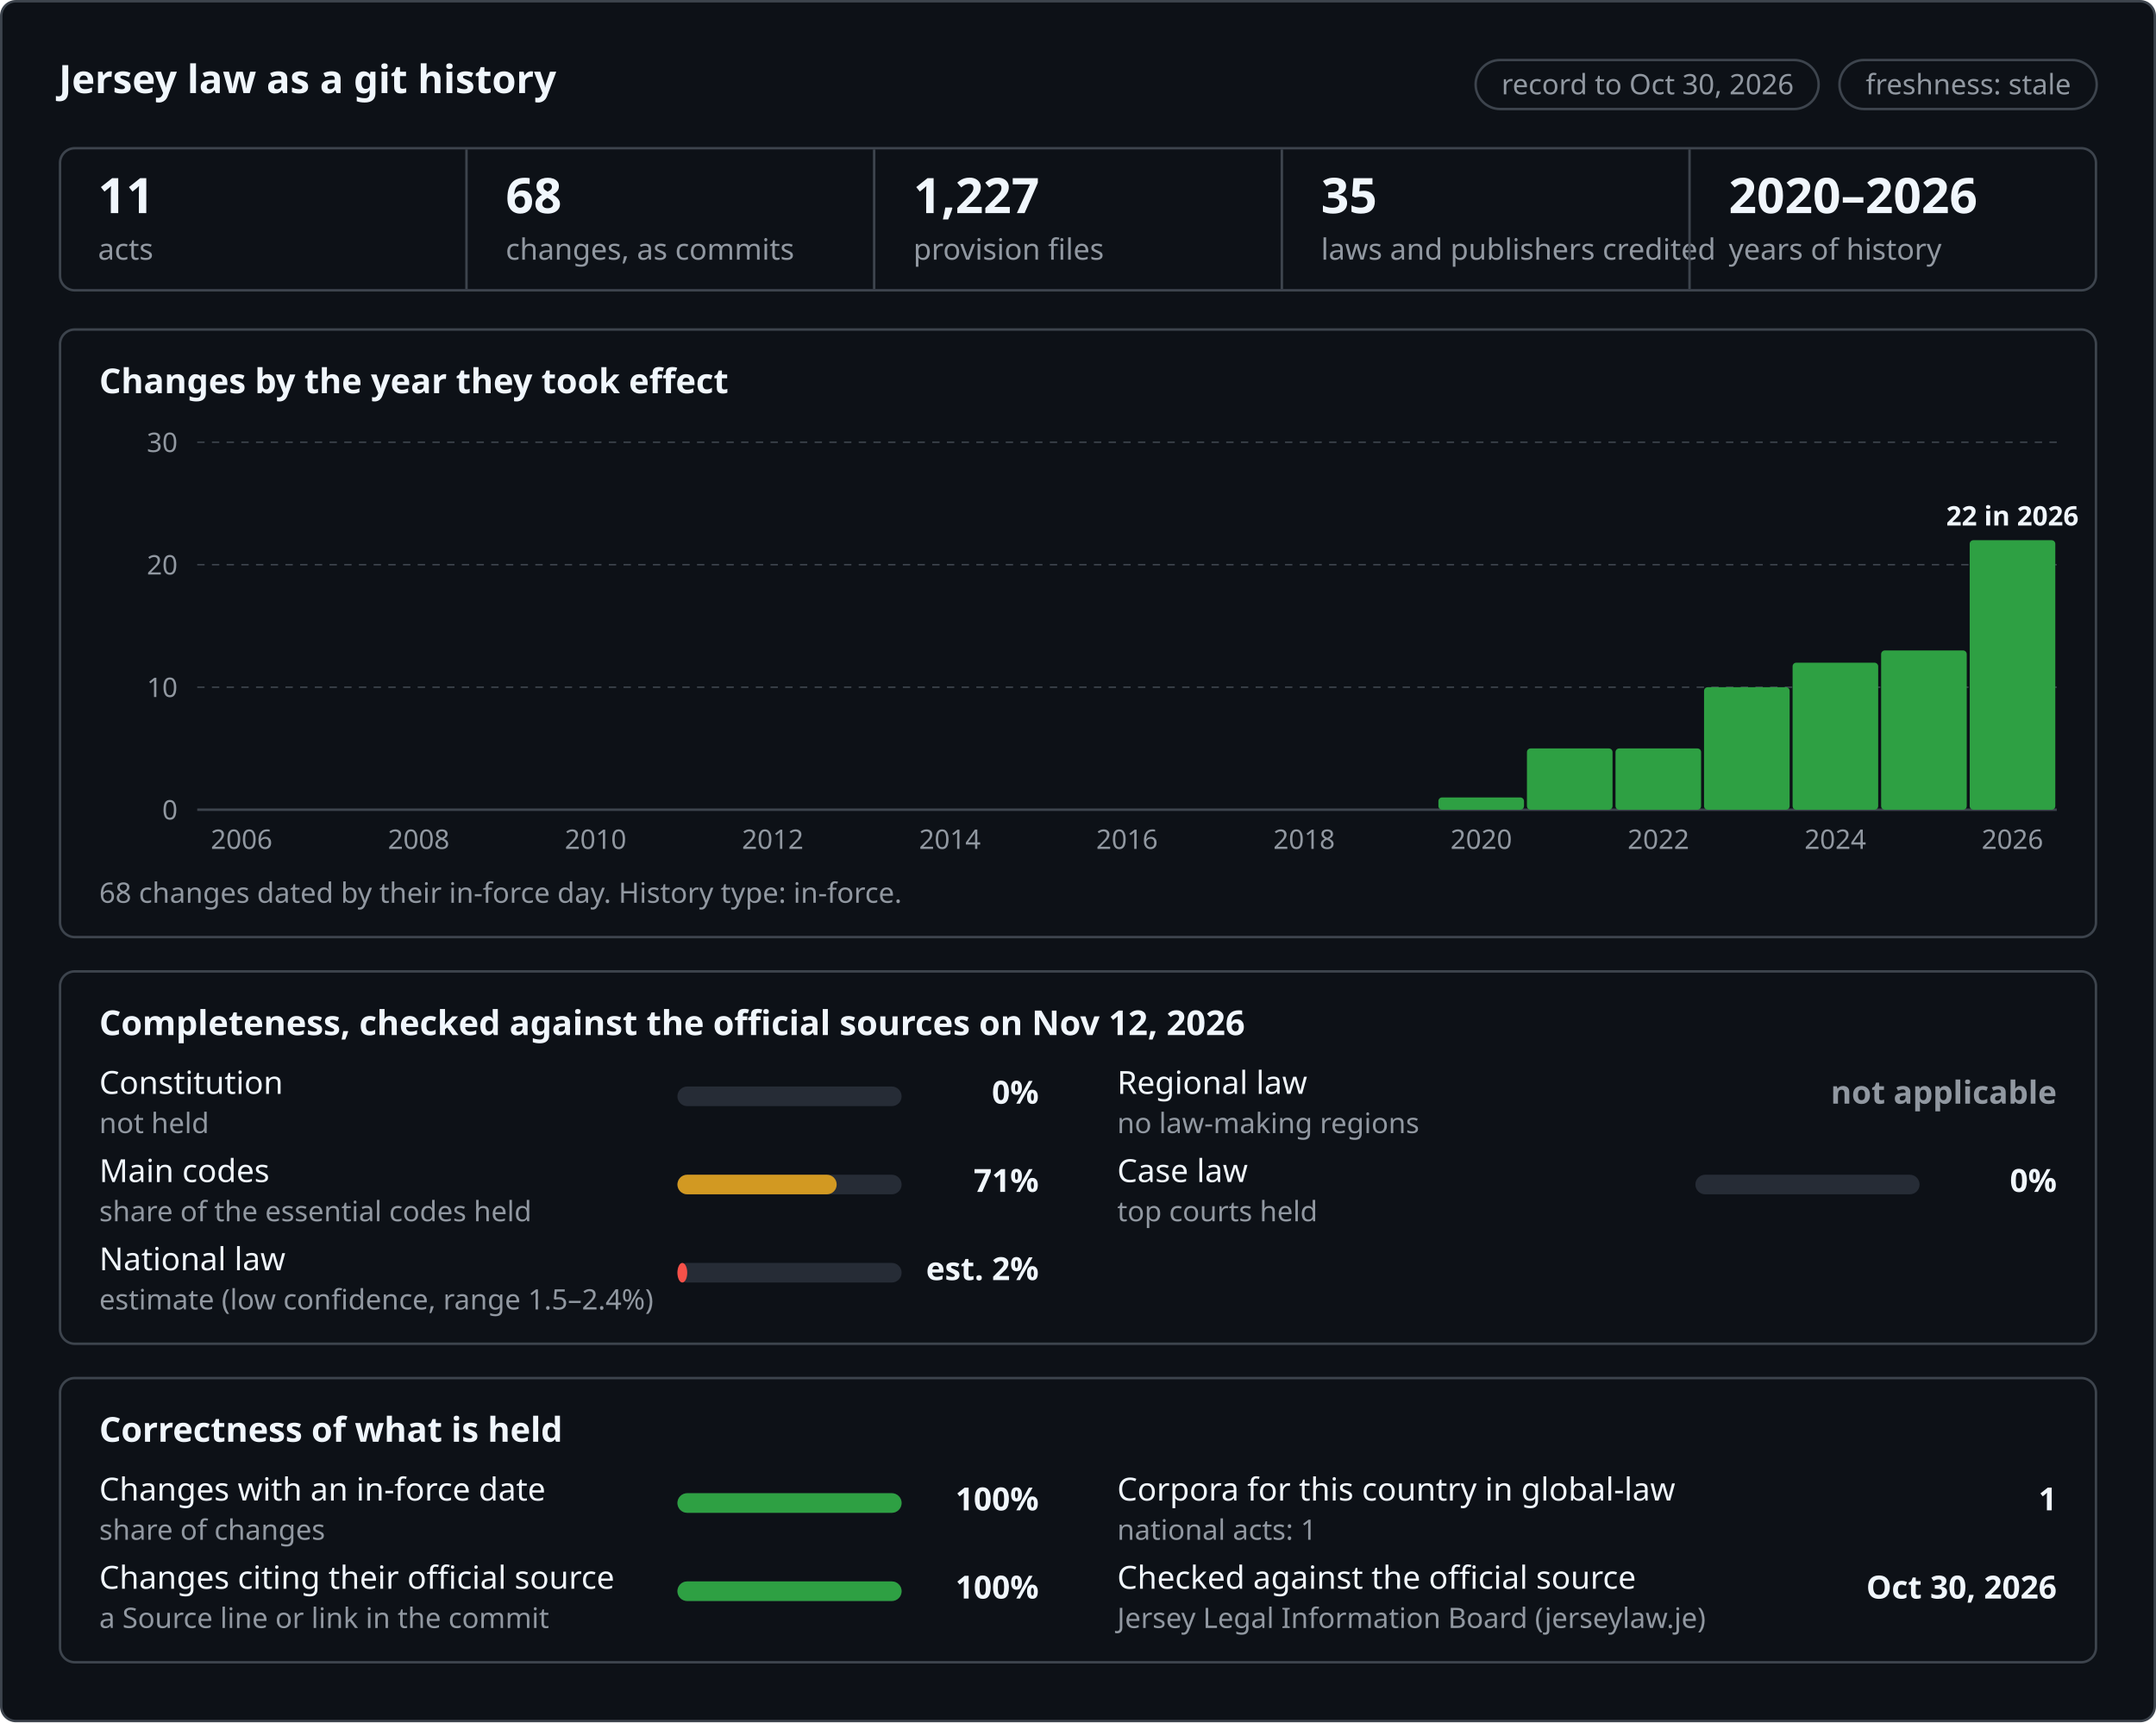
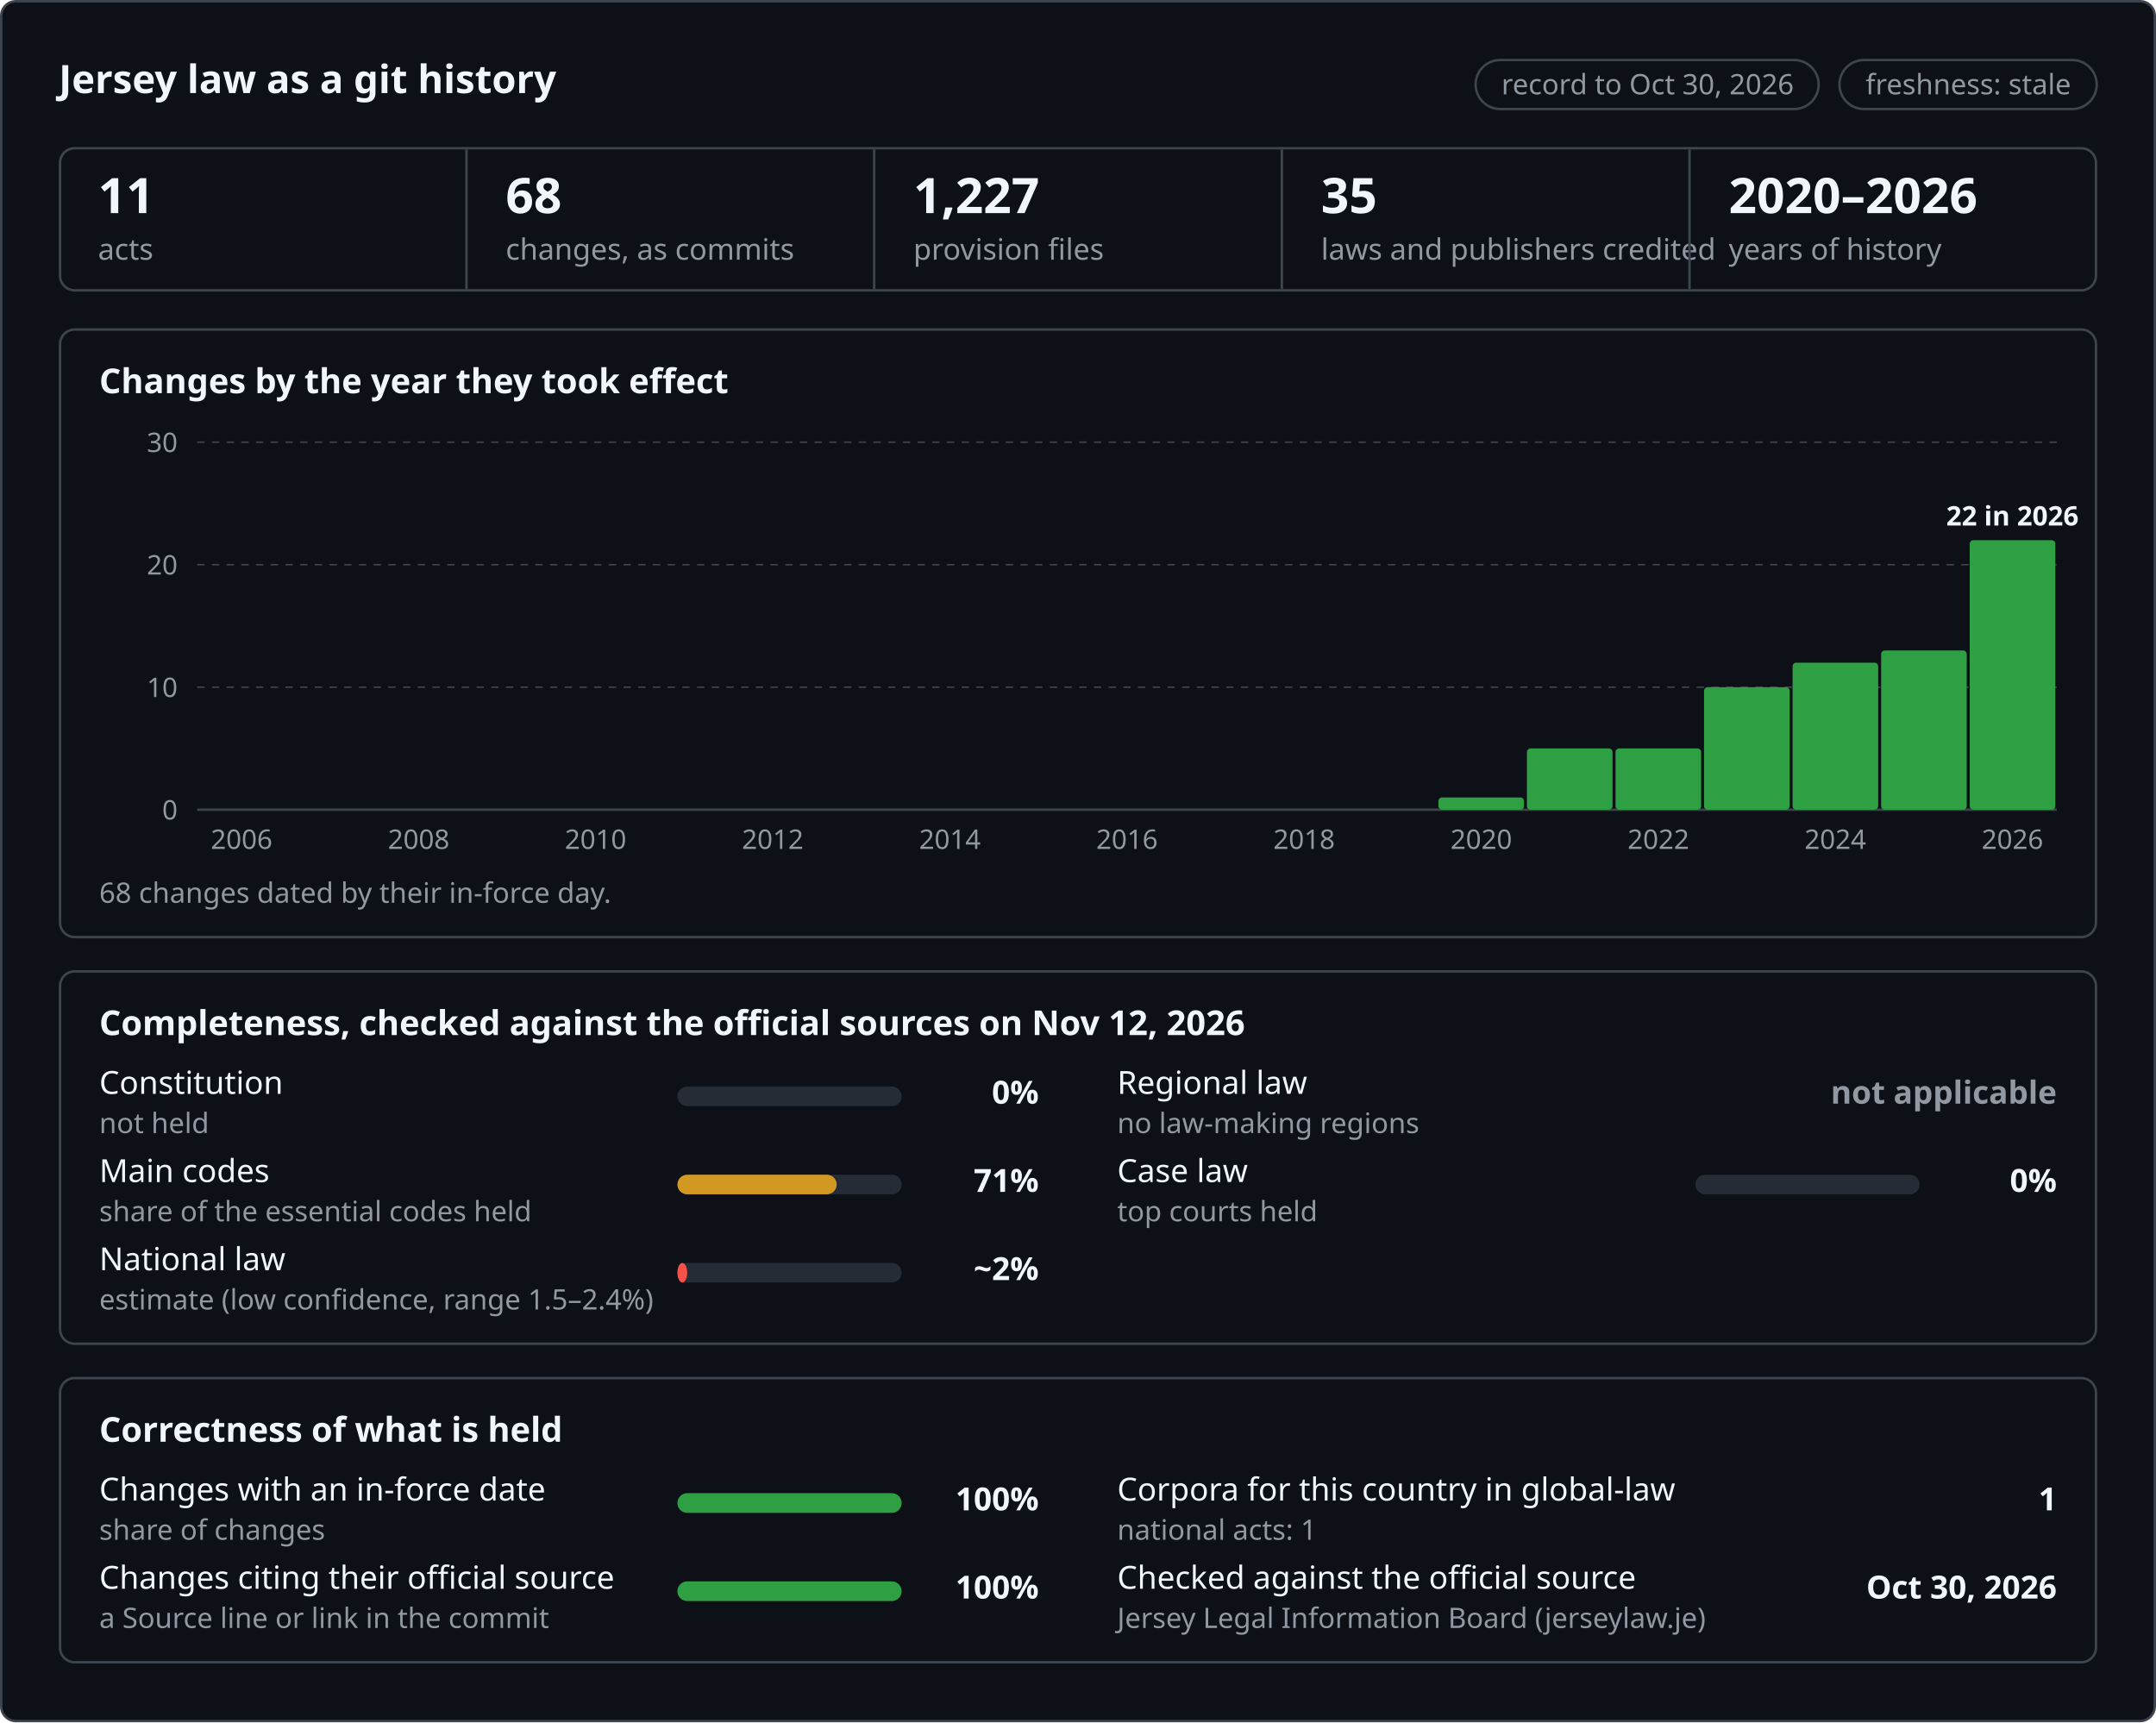
<svg xmlns="http://www.w3.org/2000/svg" width="880" height="703" viewBox="0 0 880 703" font-family="-apple-system,BlinkMacSystemFont,Segoe UI,Noto Sans,Helvetica,Arial,sans-serif">
  <rect x="0.5" y="0.5" width="879" height="702" rx="6" fill="#0d1117" stroke="#3d444d" />
  <text x="24" y="38" font-size="16" font-weight="600" fill="#f0f6fc">Jersey law as a git history</text>
  <rect x="602.3" y="24.5" width="140" height="20" rx="10" fill="none" stroke="#3d444d" />
  <text x="672.5" y="38.5" font-size="11.5" font-weight="500" text-anchor="middle" fill="#9198a1">record to Oct 30, 2026</text>
  <rect x="750.8" y="24.5" width="105" height="20" rx="10" fill="none" stroke="#3d444d" />
  <text x="803.4" y="38.5" font-size="11.5" font-weight="500" text-anchor="middle" fill="#9198a1">freshness: stale</text>
  <rect x="24.5" y="60.5" width="831" height="58" rx="6" fill="#0d1117" stroke="#3d444d" />
  <text x="40.0" y="87" font-size="20" font-weight="600" fill="#f0f6fc">11</text>
  <text x="40.0" y="106" font-size="12" fill="#9198a1">acts</text>
  <line x1="190.4" y1="61" x2="190.4" y2="118" stroke="#3d444d" />
  <text x="206.4" y="87" font-size="20" font-weight="600" fill="#f0f6fc">68</text>
  <text x="206.4" y="106" font-size="12" fill="#9198a1">changes, as commits</text>
  <line x1="356.8" y1="61" x2="356.8" y2="118" stroke="#3d444d" />
  <text x="372.8" y="87" font-size="20" font-weight="600" fill="#f0f6fc">1,227</text>
  <text x="372.8" y="106" font-size="12" fill="#9198a1">provision files</text>
  <line x1="523.2" y1="61" x2="523.2" y2="118" stroke="#3d444d" />
  <text x="539.2" y="87" font-size="20" font-weight="600" fill="#f0f6fc">35</text>
  <text x="539.2" y="106" font-size="12" fill="#9198a1" textLength="142" lengthAdjust="spacingAndGlyphs">laws and publishers credited</text>
  <line x1="689.6" y1="61" x2="689.6" y2="118" stroke="#3d444d" />
  <text x="705.6" y="87" font-size="20" font-weight="600" fill="#f0f6fc">2020–2026</text>
  <text x="705.6" y="106" font-size="12" fill="#9198a1">years of history</text>
  <rect x="24.5" y="134.5" width="831" height="248" rx="6" fill="#0d1117" stroke="#3d444d" />
  <text x="40.5" y="160.5" font-size="14" font-weight="600" fill="#f0f6fc">Changes by the year they took effect</text>
  <line x1="80.5" y1="330.5" x2="839.5" y2="330.5" stroke="#3d444d" stroke-width="1" />
  <text x="72.5" y="334.5" font-size="11" text-anchor="end" fill="#9198a1">0</text>
  <line x1="80.5" y1="280.5" x2="839.5" y2="280.5" stroke="#3d444d" stroke-width="0.6" stroke-dasharray="3 3" />
  <text x="72.5" y="284.5" font-size="11" text-anchor="end" fill="#9198a1">10</text>
  <line x1="80.5" y1="230.5" x2="839.5" y2="230.5" stroke="#3d444d" stroke-width="0.6" stroke-dasharray="3 3" />
  <text x="72.5" y="234.5" font-size="11" text-anchor="end" fill="#9198a1">20</text>
  <line x1="80.5" y1="180.5" x2="839.5" y2="180.5" stroke="#3d444d" stroke-width="0.6" stroke-dasharray="3 3" />
  <text x="72.5" y="184.5" font-size="11" text-anchor="end" fill="#9198a1">30</text>
  <text x="98.6" y="346.5" font-size="11" text-anchor="middle" fill="#9198a1">2006</text>
  <text x="170.9" y="346.5" font-size="11" text-anchor="middle" fill="#9198a1">2008</text>
  <text x="243.1" y="346.5" font-size="11" text-anchor="middle" fill="#9198a1">2010</text>
  <text x="315.4" y="346.5" font-size="11" text-anchor="middle" fill="#9198a1">2012</text>
  <text x="387.7" y="346.5" font-size="11" text-anchor="middle" fill="#9198a1">2014</text>
  <text x="460.0" y="346.5" font-size="11" text-anchor="middle" fill="#9198a1">2016</text>
  <text x="532.3" y="346.5" font-size="11" text-anchor="middle" fill="#9198a1">2018</text>
  <rect x="587.10" y="325.5" width="34.94" height="5.0" rx="1.5" fill="#2ea043" />
  <text x="604.6" y="346.5" font-size="11" text-anchor="middle" fill="#9198a1">2020</text>
  <rect x="623.24" y="305.5" width="34.94" height="25.0" rx="1.5" fill="#2ea043" />
  <rect x="659.39" y="305.5" width="34.94" height="25.0" rx="1.5" fill="#2ea043" />
  <text x="676.9" y="346.5" font-size="11" text-anchor="middle" fill="#9198a1">2022</text>
  <rect x="695.53" y="280.5" width="34.94" height="50.0" rx="1.5" fill="#2ea043" />
  <rect x="731.67" y="270.5" width="34.94" height="60.0" rx="1.5" fill="#2ea043" />
  <text x="749.1" y="346.5" font-size="11" text-anchor="middle" fill="#9198a1">2024</text>
  <rect x="767.81" y="265.5" width="34.94" height="65.0" rx="1.5" fill="#2ea043" />
  <rect x="803.96" y="220.5" width="34.94" height="110.0" rx="1.5" fill="#2ea043" />
  <text x="821.4" y="346.5" font-size="11" text-anchor="middle" fill="#9198a1">2026</text>
  <text x="821.4" y="214.5" font-size="11" font-weight="600" text-anchor="middle" fill="#f0f6fc">22 in 2026</text>
-   <text x="40.5" y="368.5" font-size="11.5" fill="#9198a1">68 changes dated by their in-force day. History type: in-force.</text>
+   <text x="40.5" y="368.5" font-size="11.5" fill="#9198a1">68 changes dated by their in-force day.</text>
  <rect x="24.5" y="396.5" width="831" height="152" rx="6" fill="#0d1117" stroke="#3d444d" />
  <text x="40.5" y="422.5" font-size="14" font-weight="600" fill="#f0f6fc">Completeness, checked against the official sources on Nov 12, 2026</text>
  <text x="40.5" y="446.5" font-size="13" fill="#f0f6fc">Constitution</text>
  <text x="40.5" y="462.5" font-size="11.5" fill="#9198a1">not held</text>
  <g>
    <rect x="276.5" y="443.5" width="91.5" height="8" rx="4" fill="#262c36" />
  </g>
  <text x="424.0" y="450.5" font-size="13" font-weight="600" text-anchor="end" fill="#f0f6fc">0%</text>
  <text x="40.5" y="482.5" font-size="13" fill="#f0f6fc">Main codes</text>
  <text x="40.5" y="498.5" font-size="11.5" fill="#9198a1">share of the essential codes held</text>
  <g>
    <rect x="276.5" y="479.5" width="91.5" height="8" rx="4" fill="#262c36" />
    <rect x="276.5" y="479.5" width="65.0" height="8" rx="4" fill="#d29922" />
  </g>
  <text x="424.0" y="486.5" font-size="13" font-weight="600" text-anchor="end" fill="#f0f6fc">71%</text>
  <text x="40.5" y="518.5" font-size="13" fill="#f0f6fc">National law</text>
  <text x="40.5" y="534.5" font-size="11.5" fill="#9198a1">estimate (low confidence, range 1.5–2.4%)</text>
  <g>
    <rect x="276.5" y="515.5" width="91.5" height="8" rx="4" fill="#262c36" />
    <rect x="276.5" y="515.5" width="4.0" height="8" rx="4" fill="#f85149" />
  </g>
-   <text x="424.0" y="522.5" font-size="13" font-weight="600" text-anchor="end" fill="#f0f6fc">est. 2%</text>
+   <text x="424.0" y="522.5" font-size="13" font-weight="600" text-anchor="end" fill="#f0f6fc">~2%</text>
  <text x="456.0" y="446.5" font-size="13" fill="#f0f6fc">Regional law</text>
  <text x="456.0" y="462.5" font-size="11.5" fill="#9198a1">no law-making regions</text>
  <text x="839.5" y="450.5" font-size="13" font-weight="600" text-anchor="end" fill="#9198a1">not applicable</text>
  <text x="456.0" y="482.5" font-size="13" fill="#f0f6fc">Case law</text>
  <text x="456.0" y="498.5" font-size="11.5" fill="#9198a1">top courts held</text>
  <g>
    <rect x="692.0" y="479.5" width="91.5" height="8" rx="4" fill="#262c36" />
  </g>
  <text x="839.5" y="486.5" font-size="13" font-weight="600" text-anchor="end" fill="#f0f6fc">0%</text>
  <rect x="24.5" y="562.5" width="831" height="116" rx="6" fill="#0d1117" stroke="#3d444d" />
  <text x="40.5" y="588.5" font-size="14" font-weight="600" fill="#f0f6fc">Correctness of what is held</text>
  <text x="40.5" y="612.5" font-size="13" fill="#f0f6fc">Changes with an in-force date</text>
  <text x="40.5" y="628.5" font-size="11.5" fill="#9198a1">share of changes</text>
  <g>
    <rect x="276.5" y="609.5" width="91.5" height="8" rx="4" fill="#262c36" />
    <rect x="276.5" y="609.5" width="91.5" height="8" rx="4" fill="#2ea043" />
  </g>
  <text x="424.0" y="616.5" font-size="13" font-weight="600" text-anchor="end" fill="#f0f6fc">100%</text>
  <text x="40.5" y="648.5" font-size="13" fill="#f0f6fc">Changes citing their official source</text>
  <text x="40.5" y="664.5" font-size="11.5" fill="#9198a1">a Source line or link in the commit</text>
  <g>
    <rect x="276.5" y="645.5" width="91.5" height="8" rx="4" fill="#262c36" />
    <rect x="276.5" y="645.5" width="91.5" height="8" rx="4" fill="#2ea043" />
  </g>
  <text x="424.0" y="652.5" font-size="13" font-weight="600" text-anchor="end" fill="#f0f6fc">100%</text>
  <text x="456.0" y="612.5" font-size="13" fill="#f0f6fc">Corpora for this country in global-law</text>
  <text x="456.0" y="628.5" font-size="11.5" fill="#9198a1">national acts: 1</text>
  <text x="839.5" y="616.5" font-size="13" font-weight="600" text-anchor="end" fill="#f0f6fc">1</text>
  <text x="456.0" y="648.5" font-size="13" fill="#f0f6fc">Checked against the official source</text>
  <text x="456.0" y="664.5" font-size="11.5" fill="#9198a1">Jersey Legal Information Board (jerseylaw.je)</text>
  <text x="839.5" y="652.5" font-size="13" font-weight="600" text-anchor="end" fill="#f0f6fc">Oct 30, 2026</text>
</svg>
